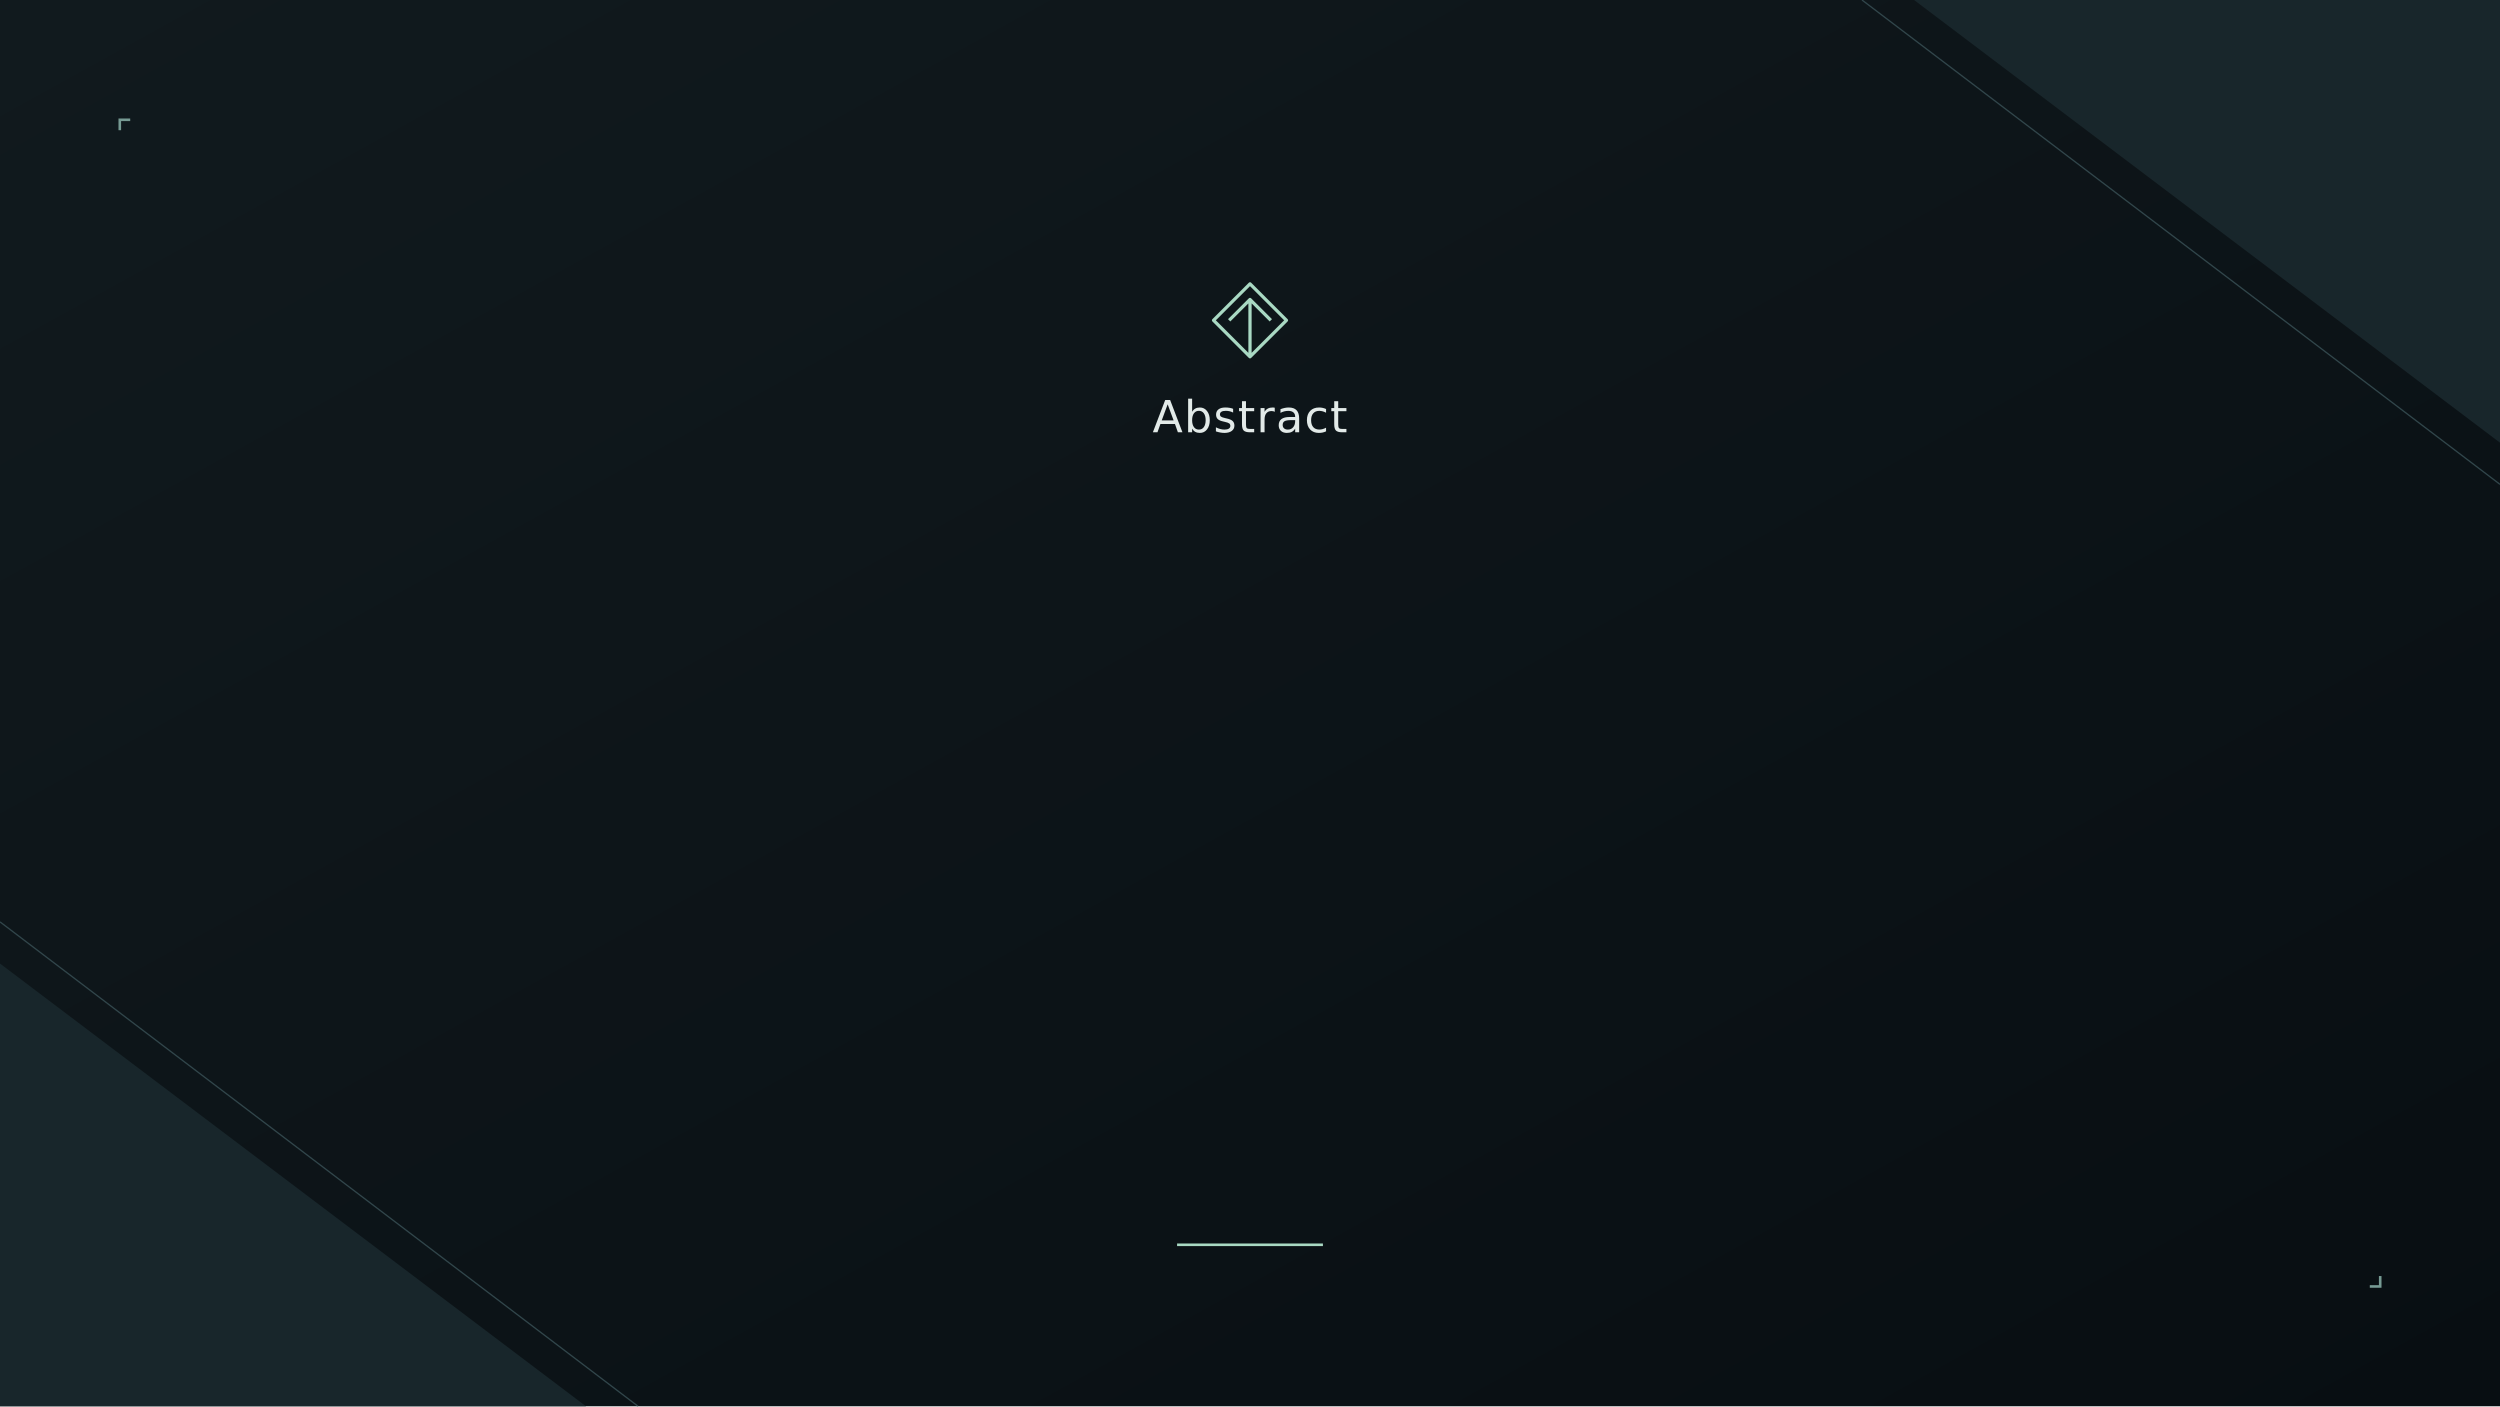
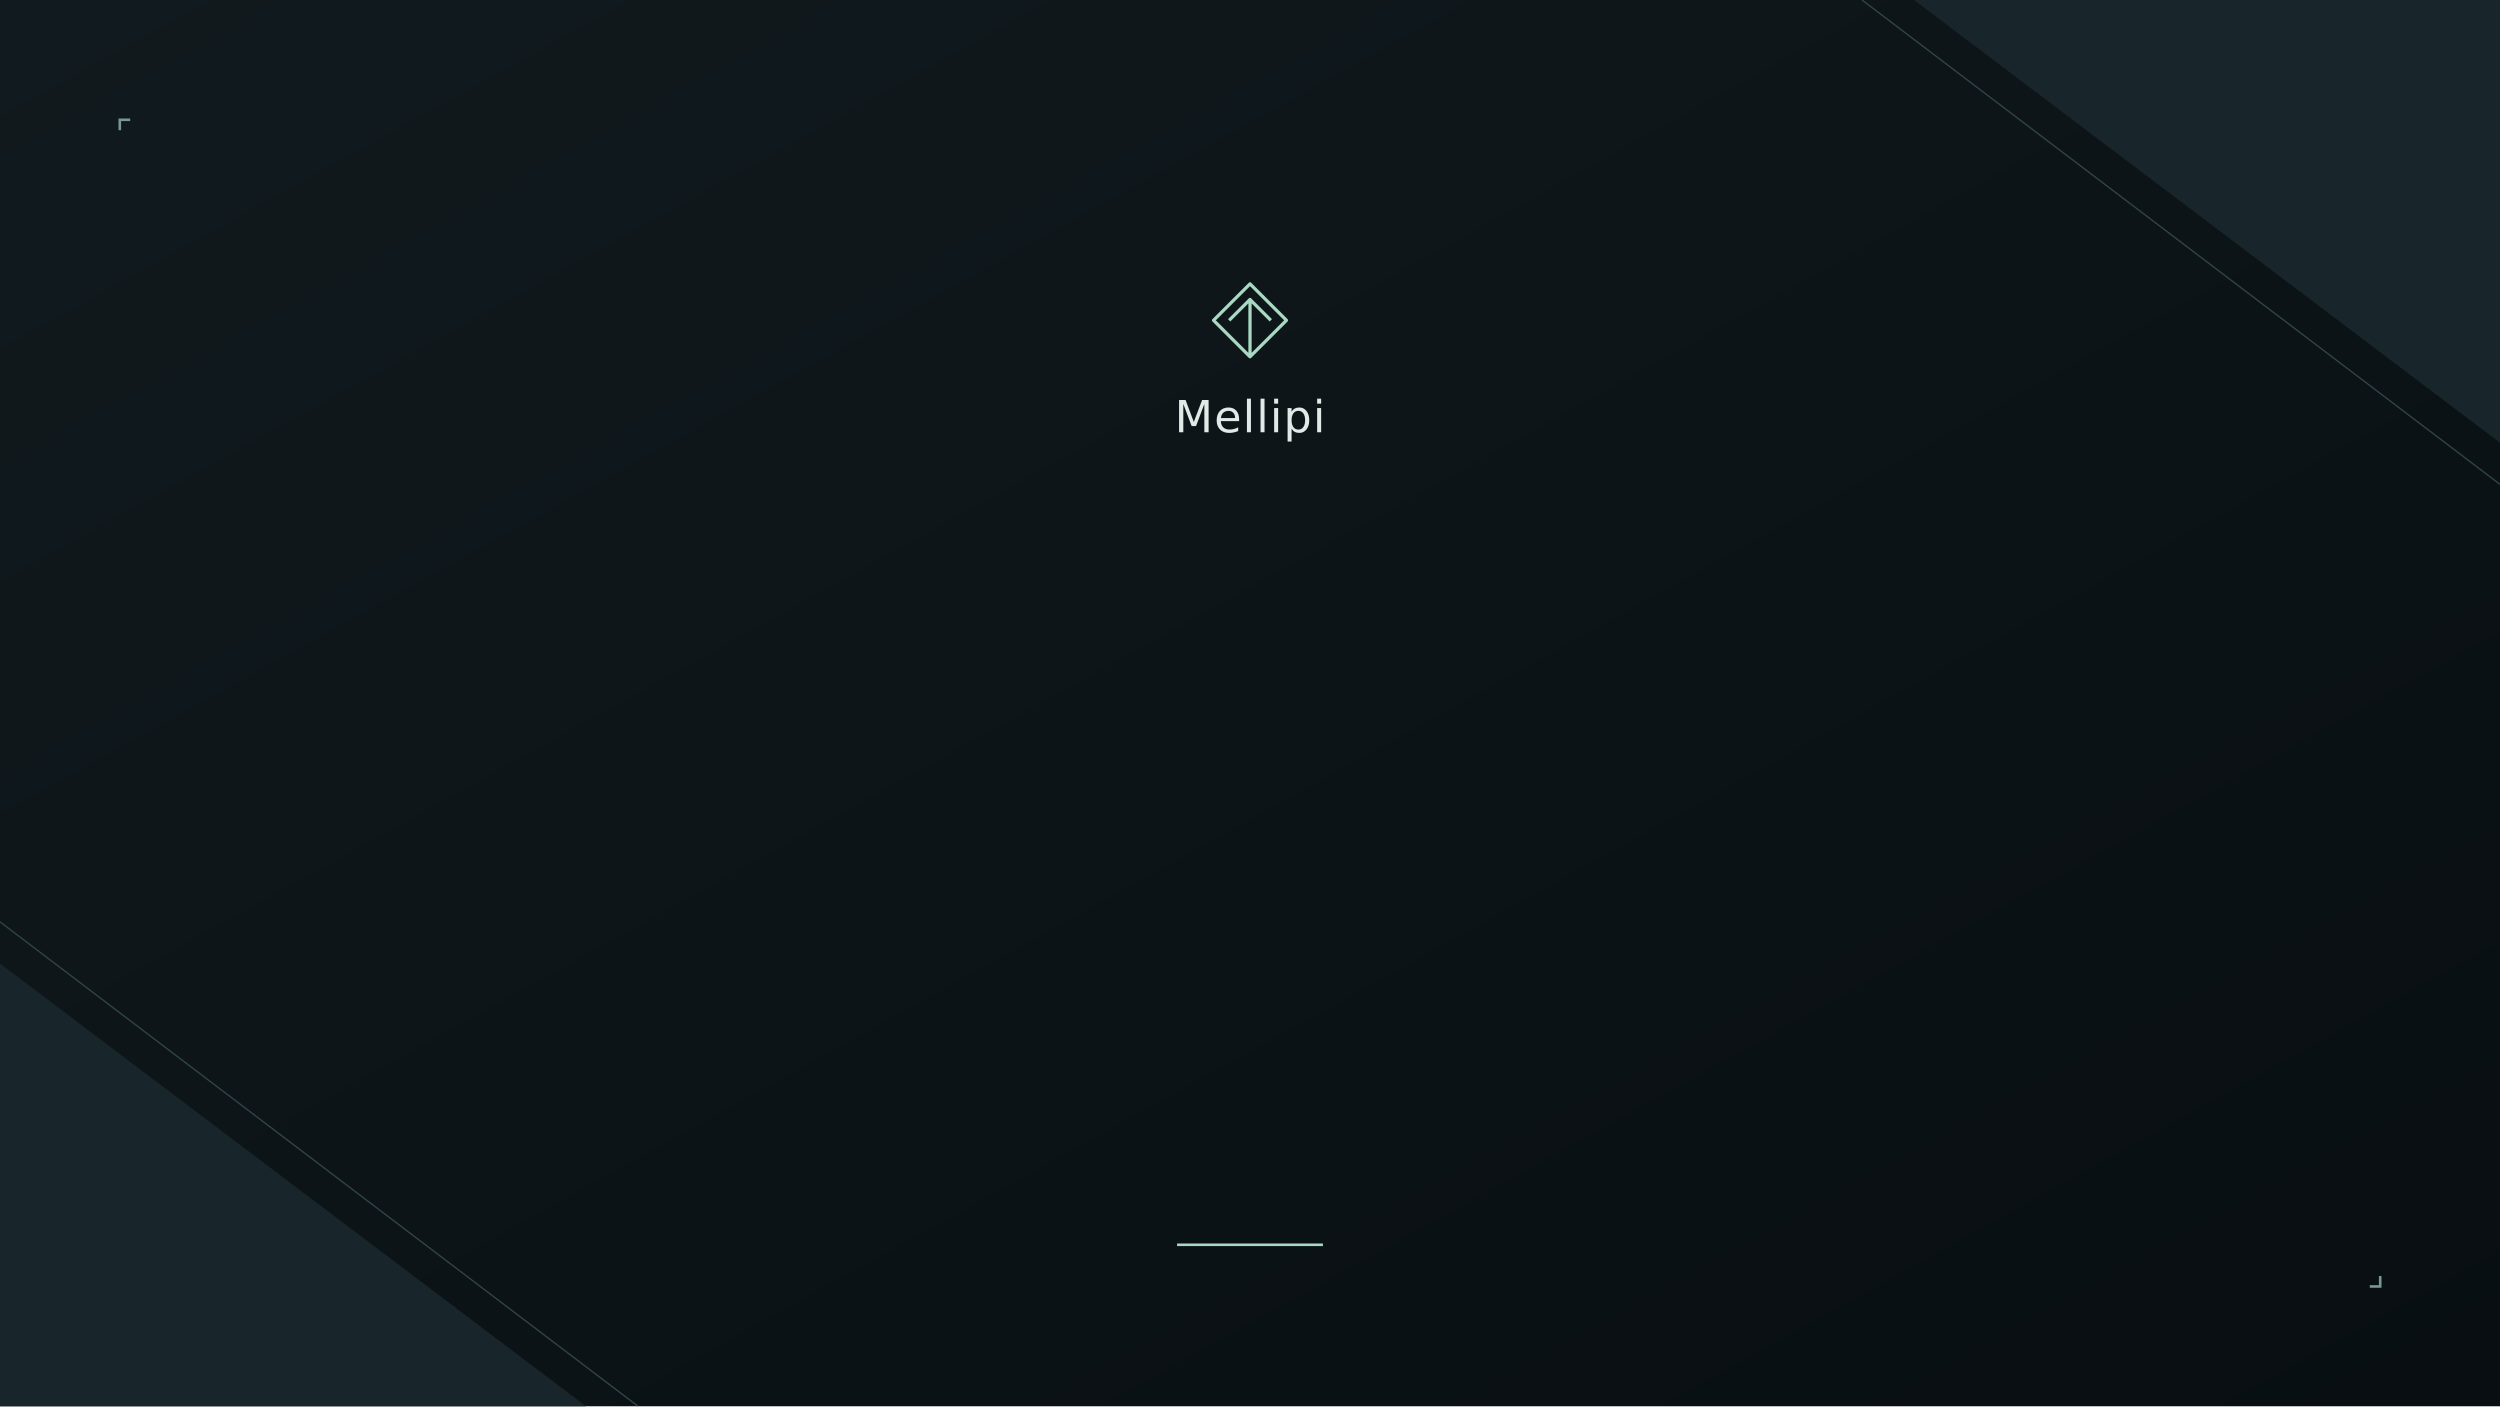
<svg xmlns="http://www.w3.org/2000/svg" width="1920" height="1080" viewBox="0 0 1920 1080" preserveAspectRatio="xMidYMid slice">
  <defs>
    <linearGradient id="ground" x1="0" y1="0" x2="1" y2="1">
      <stop stop-color="#111a1e" />
      <stop offset="1" stop-color="#080e12" />
    </linearGradient>
  </defs>
  <rect width="1920" height="1080" fill="url(#ground)" />
  <path d="M0 740L450 1080H0ZM1920 0H1470L1920 340Z" fill="#18262b" />
  <path d="M0 708L490 1080M1430 0L1920 372" fill="none" stroke="#31464b" stroke-width="1" />
  <path d="M92 100V92H100M1820 988H1828V980" fill="none" stroke="#769a93" stroke-width="2" />
  <path d="M960 218L988 246L960 274L932 246Z M944 246L960 230L976 246 M960 230V274" fill="none" stroke="#a9d9c3" stroke-width="2.5" stroke-linejoin="round" />
-   <text x="960" y="332" text-anchor="middle" fill="#e2eae8" font-family="DejaVu Sans,sans-serif" font-size="34" letter-spacing="1">Abstract</text>
+   <text x="960" y="332" text-anchor="middle" fill="#e2eae8" font-family="DejaVu Sans,sans-serif" font-size="34" letter-spacing="1">Mellipi</text>
  <path d="M904 956H1016" stroke="#a9d9c3" stroke-width="2" />
</svg>
